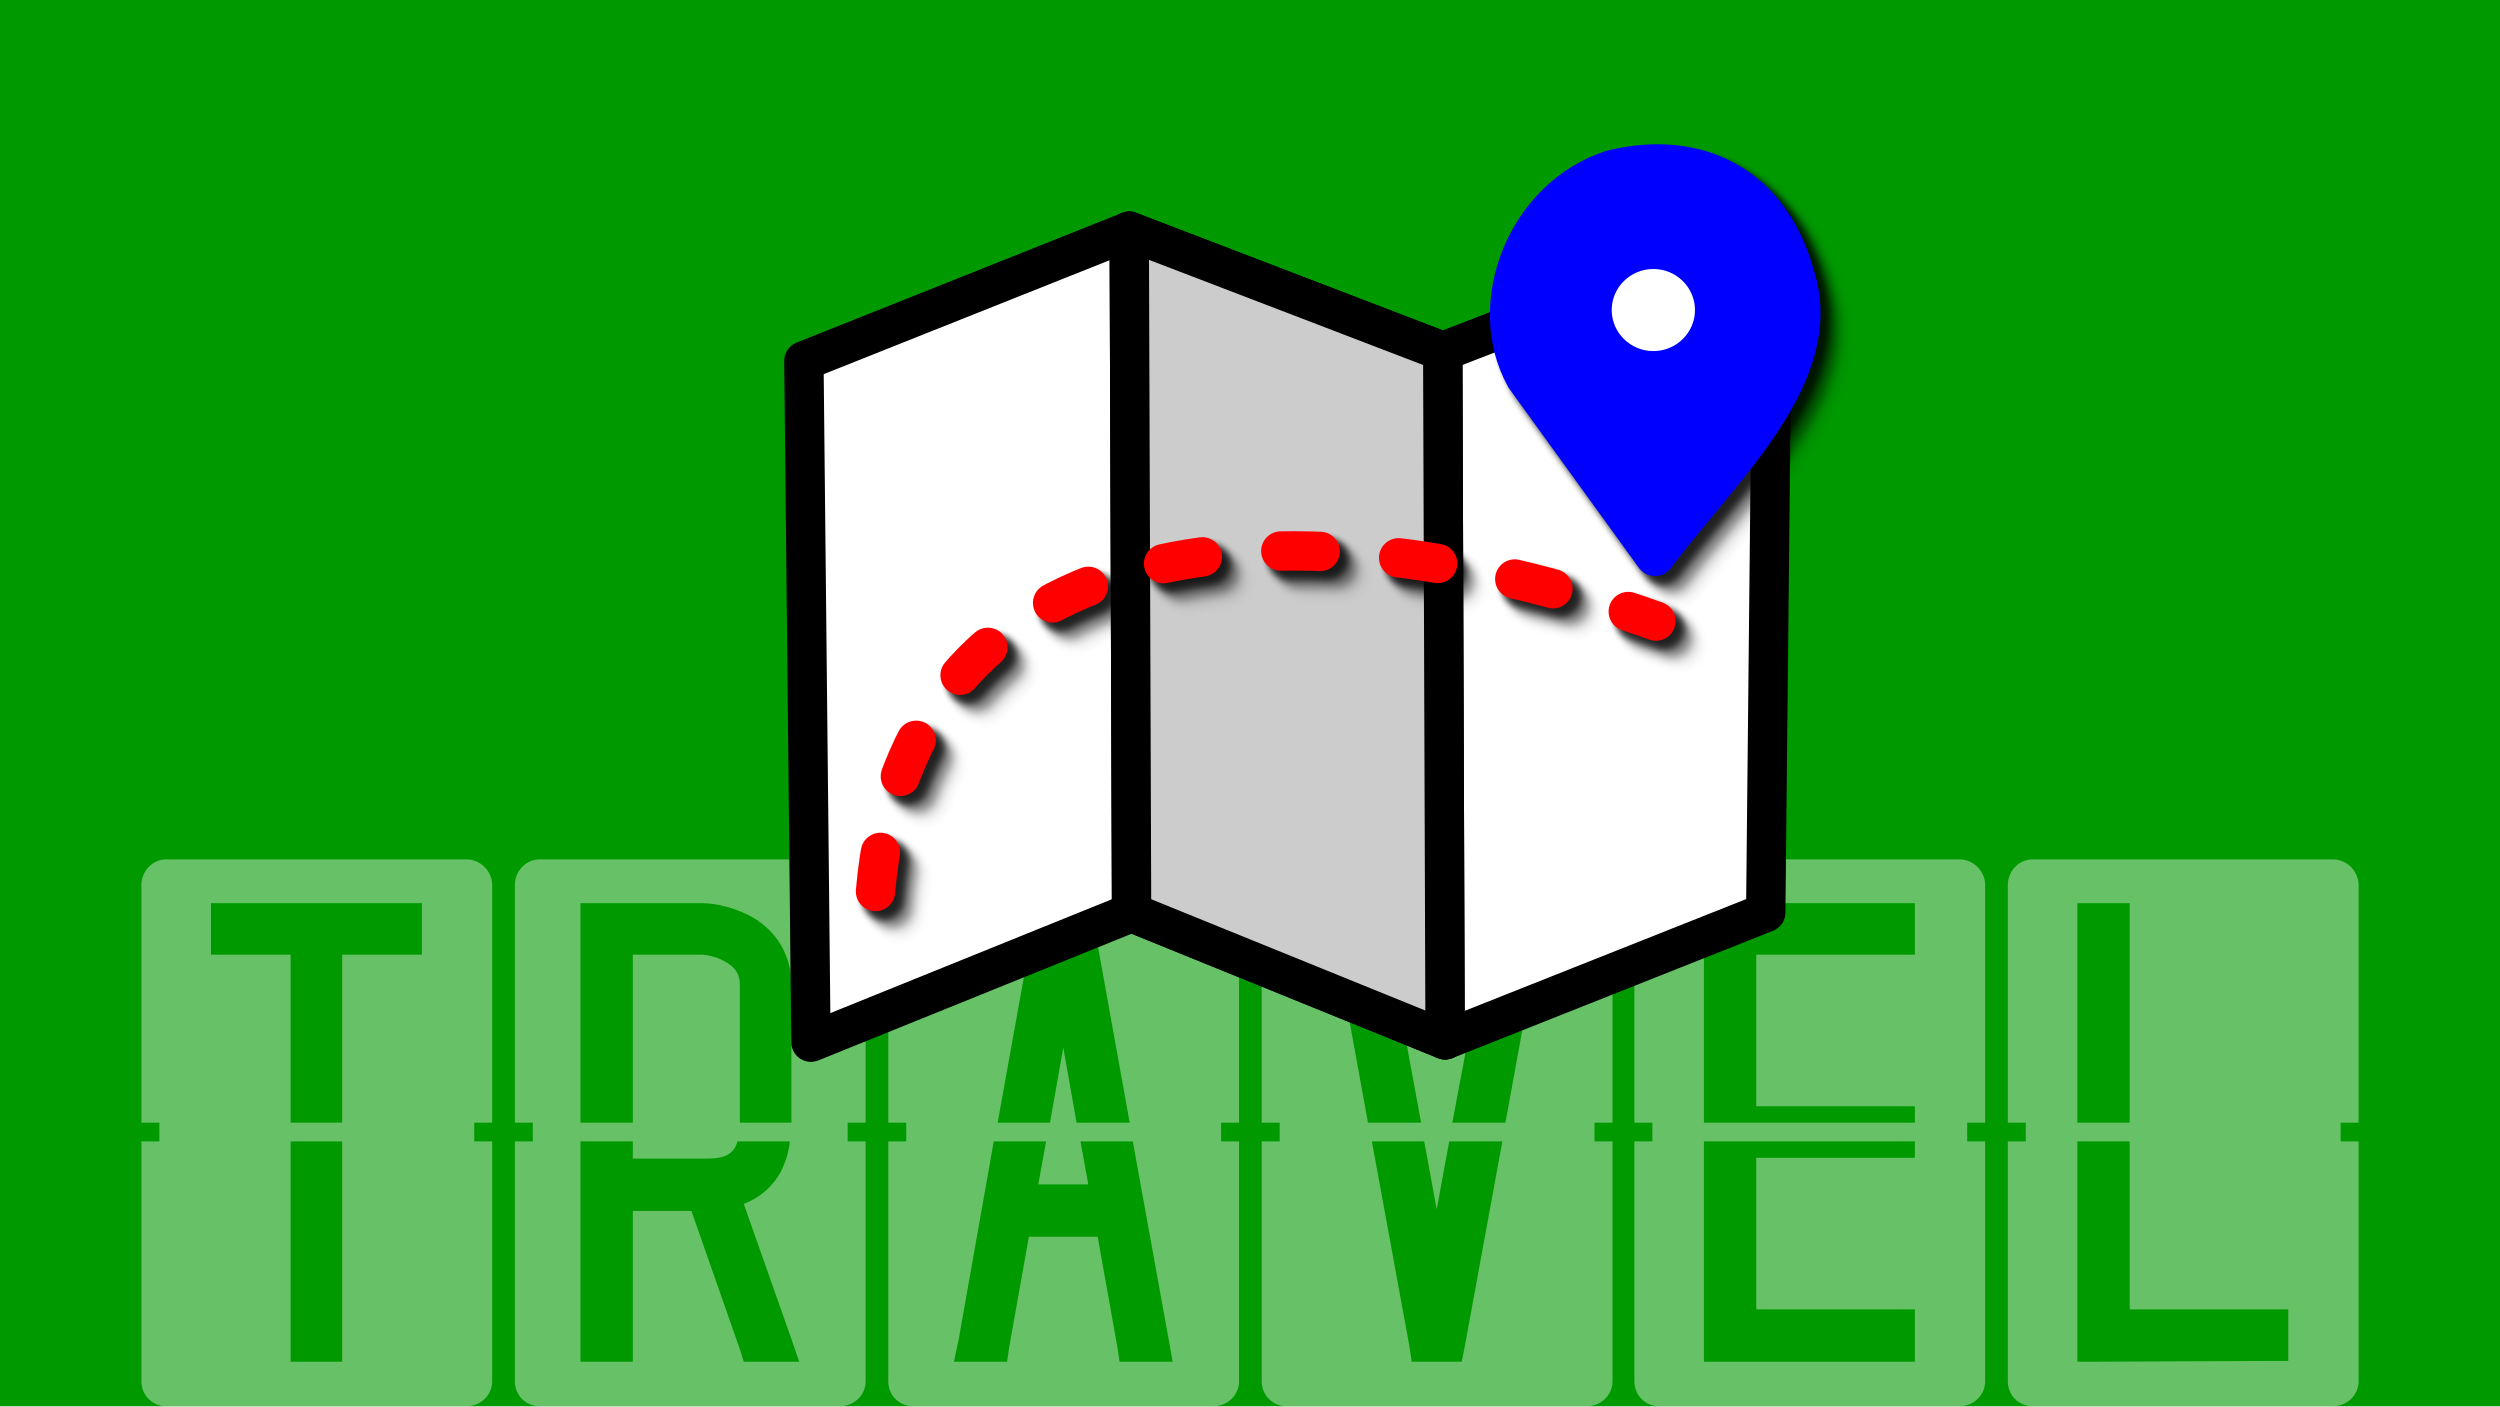
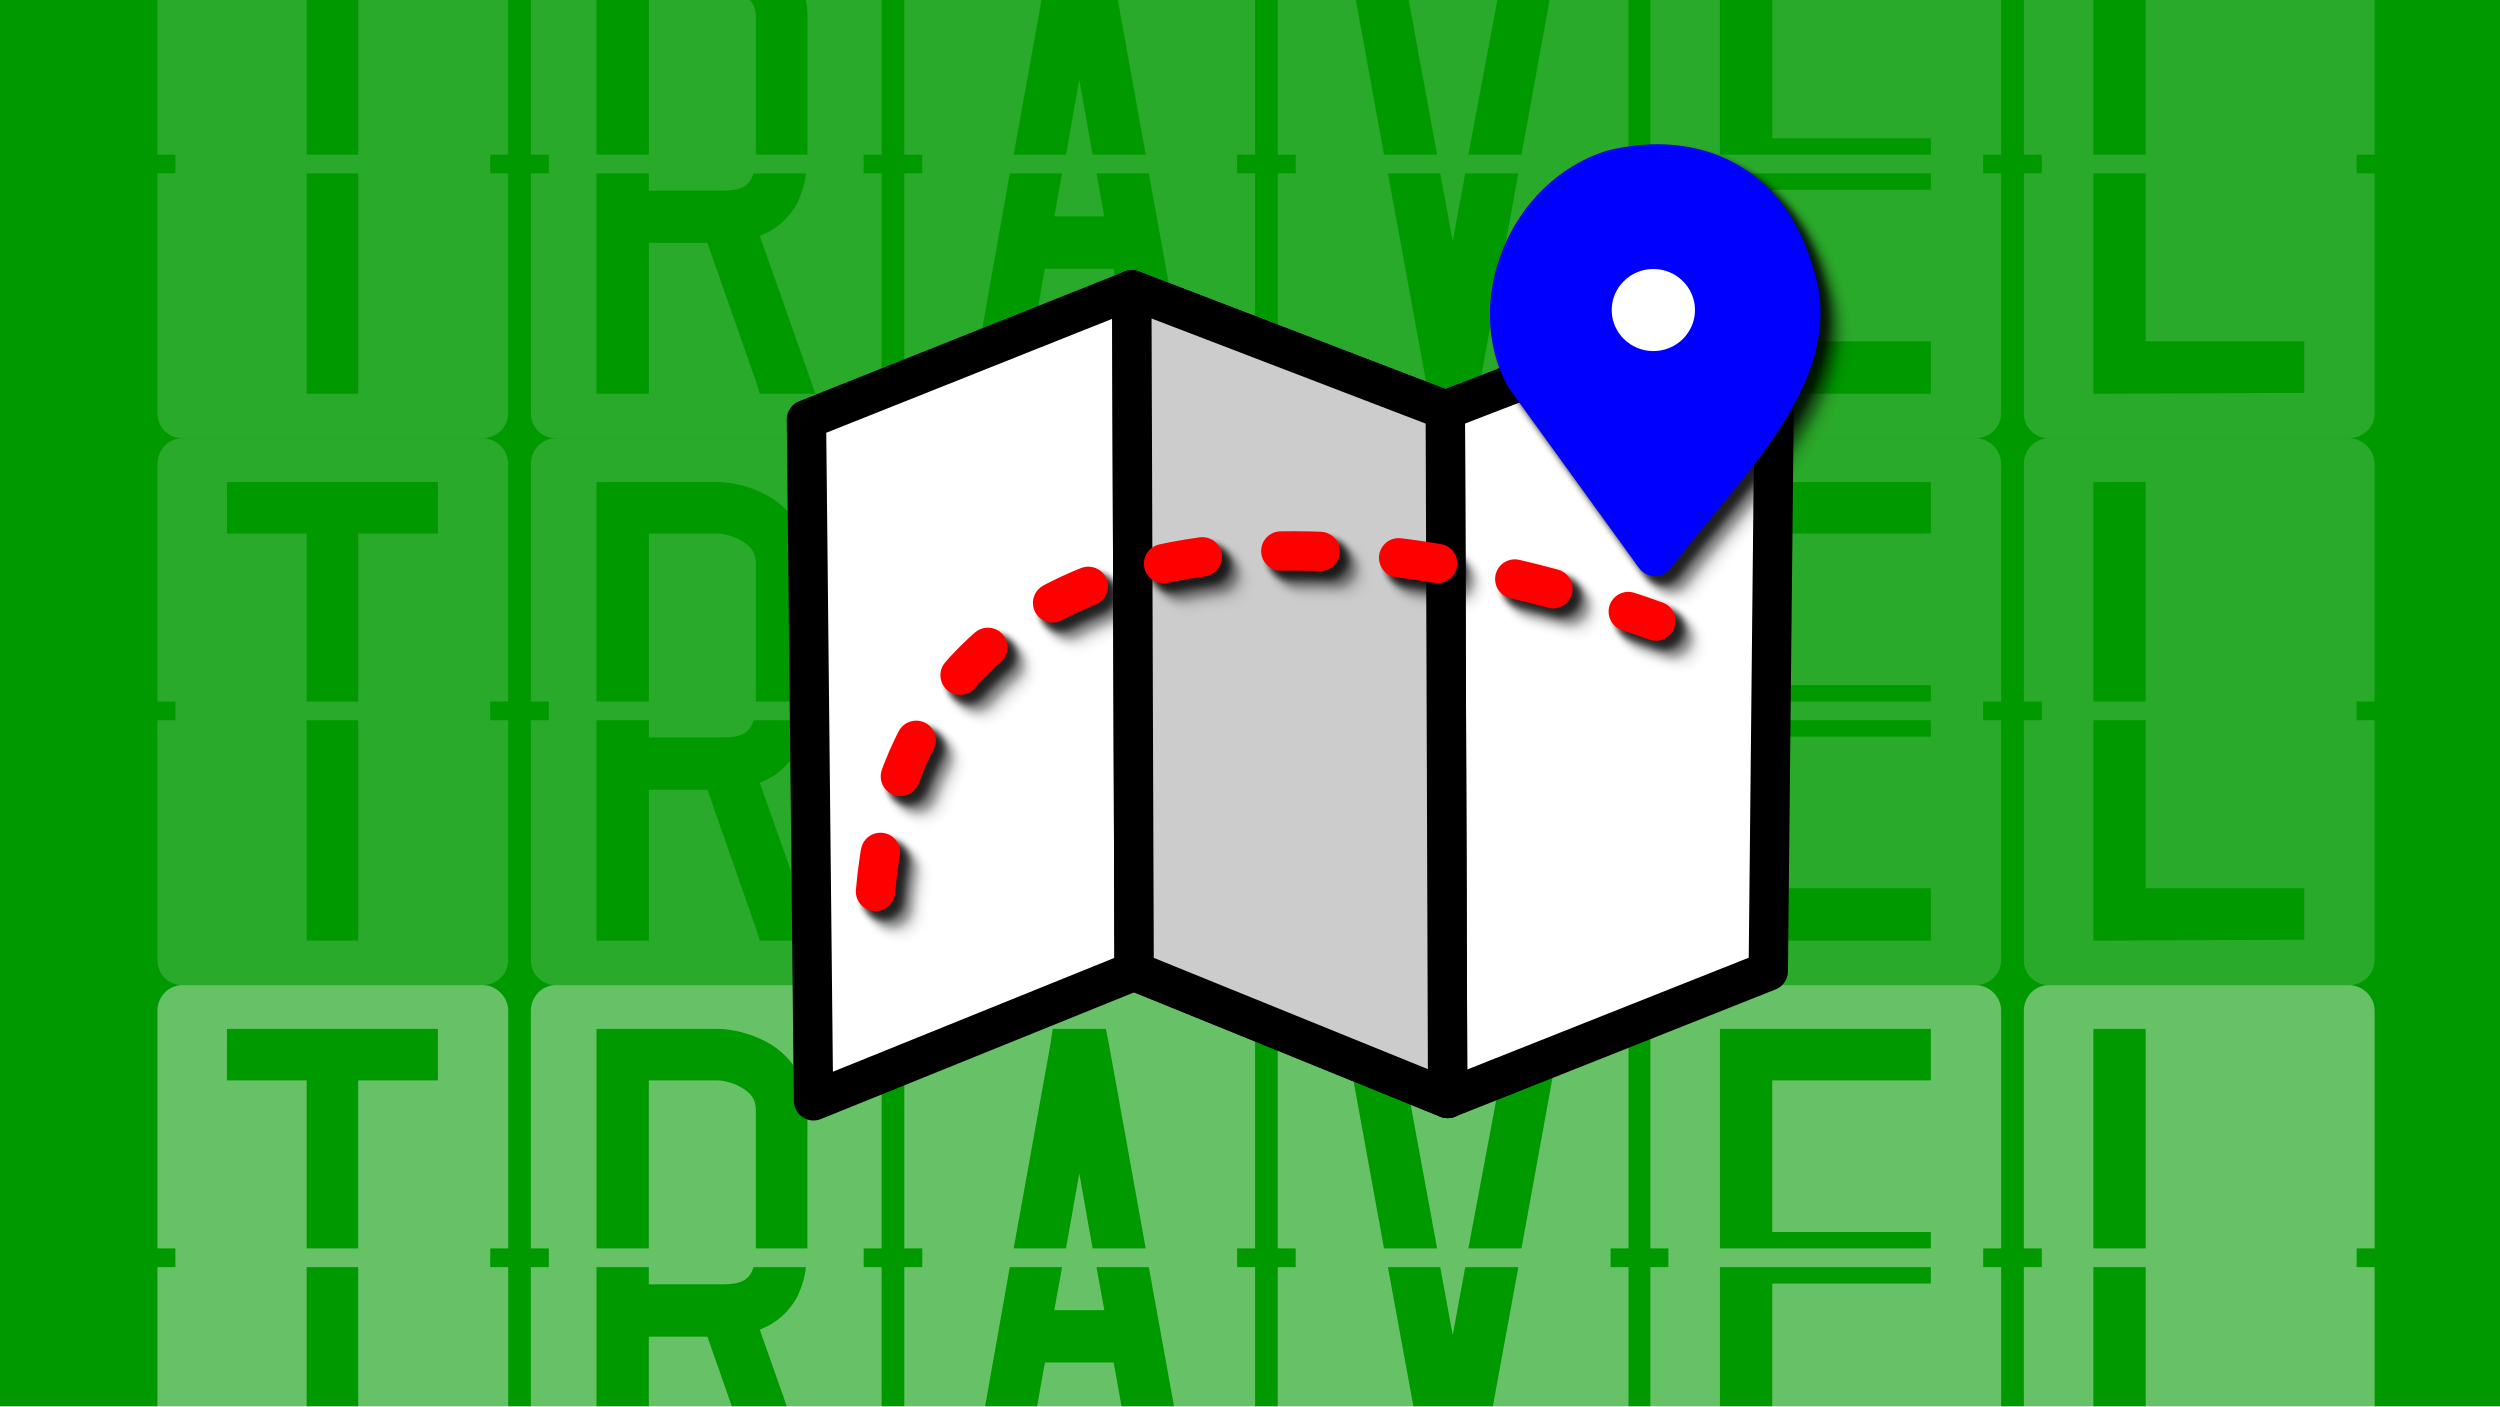
<svg xmlns="http://www.w3.org/2000/svg" width="1920" height="1080" viewBox="0 0 1920 1080" version="1.1" id="svg1" xml:space="preserve">
  <defs id="defs1">
    <filter style="color-interpolation-filters:sRGB" id="filter8" x="-0.061" y="-0.14" width="1.153" height="1.35">
      <feFlood result="flood" in="SourceGraphic" flood-opacity="0.498" flood-color="rgb(0,0,0)" id="feFlood7" />
      <feGaussianBlur result="blur" in="SourceGraphic" stdDeviation="3" id="feGaussianBlur7" />
      <feOffset result="offset" in="blur" dx="6" dy="6" id="feOffset7" />
      <feComposite result="comp1" operator="in" in="flood" in2="offset" id="feComposite7" />
      <feComposite result="fbSourceGraphic" operator="over" in="SourceGraphic" in2="comp1" id="feComposite8" />
      <feColorMatrix result="fbSourceGraphicAlpha" in="fbSourceGraphic" values="0 0 0 -1 0 0 0 0 -1 0 0 0 0 -1 0 0 0 0 1 0" id="feColorMatrix8" />
      <feFlood id="feFlood8" result="flood" in="fbSourceGraphic" flood-opacity="0.498" flood-color="rgb(0,0,0)" />
      <feGaussianBlur id="feGaussianBlur8" result="blur" in="fbSourceGraphic" stdDeviation="3" />
      <feOffset id="feOffset8" result="offset" in="blur" dx="6" dy="6" />
      <feComposite id="feComposite9" result="comp1" operator="in" in="flood" in2="offset" />
      <feComposite id="feComposite10" result="fbSourceGraphic" operator="over" in="fbSourceGraphic" in2="comp1" />
      <feColorMatrix result="fbSourceGraphicAlpha" in="fbSourceGraphic" values="0 0 0 -1 0 0 0 0 -1 0 0 0 0 -1 0 0 0 0 1 0" id="feColorMatrix10" />
      <feFlood id="feFlood10" result="flood" in="fbSourceGraphic" flood-opacity="0.498" flood-color="rgb(0,0,0)" />
      <feGaussianBlur id="feGaussianBlur10" result="blur" in="fbSourceGraphic" stdDeviation="3" />
      <feOffset id="feOffset10" result="offset" in="blur" dx="6" dy="6" />
      <feComposite id="feComposite11" result="comp1" operator="in" in="flood" in2="offset" />
      <feComposite id="feComposite12" result="comp2" operator="over" in="fbSourceGraphic" in2="comp1" />
    </filter>
    <filter style="color-interpolation-filters:sRGB" id="filter14" x="-0.166" y="-0.122" width="1.41" height="1.303">
      <feFlood result="flood" in="SourceGraphic" flood-opacity="0.498" flood-color="rgb(0,0,0)" id="feFlood12" />
      <feGaussianBlur result="blur" in="SourceGraphic" stdDeviation="3" id="feGaussianBlur12" />
      <feOffset result="offset" in="blur" dx="6" dy="6" id="feOffset12" />
      <feComposite result="comp1" operator="in" in="flood" in2="offset" id="feComposite13" />
      <feComposite result="fbSourceGraphic" operator="over" in="SourceGraphic" in2="comp1" id="feComposite14" />
      <feColorMatrix result="fbSourceGraphicAlpha" in="fbSourceGraphic" values="0 0 0 -1 0 0 0 0 -1 0 0 0 0 -1 0 0 0 0 1 0" id="feColorMatrix14" />
      <feFlood id="feFlood14" result="flood" in="fbSourceGraphic" flood-opacity="0.498" flood-color="rgb(0,0,0)" />
      <feGaussianBlur id="feGaussianBlur14" result="blur" in="fbSourceGraphic" stdDeviation="3" />
      <feOffset id="feOffset14" result="offset" in="blur" dx="6" dy="6" />
      <feComposite id="feComposite15" result="comp1" operator="in" in="flood" in2="offset" />
      <feComposite id="feComposite16" result="fbSourceGraphic" operator="over" in="fbSourceGraphic" in2="comp1" />
      <feColorMatrix result="fbSourceGraphicAlpha" in="fbSourceGraphic" values="0 0 0 -1 0 0 0 0 -1 0 0 0 0 -1 0 0 0 0 1 0" id="feColorMatrix16" />
      <feFlood id="feFlood16" result="flood" in="fbSourceGraphic" flood-opacity="0.498" flood-color="rgb(0,0,0)" />
      <feGaussianBlur id="feGaussianBlur16" result="blur" in="fbSourceGraphic" stdDeviation="3" />
      <feOffset id="feOffset16" result="offset" in="blur" dx="6" dy="6" />
      <feComposite id="feComposite17" result="comp1" operator="in" in="flood" in2="offset" />
      <feComposite id="feComposite18" result="comp2" operator="over" in="fbSourceGraphic" in2="comp1" />
    </filter>
  </defs>
  <g id="layer4" style="display:inline">
    <rect style="fill:#009900;fill-opacity:1;stroke:none;stroke-width:30.236;stroke-linecap:round;stroke-linejoin:round;stroke-dasharray:none" id="rect5" width="1920" height="1080" x="0" y="0" />
  </g>
  <g id="layer6" style="opacity:0.406" transform="translate(0,318.6003)">
-     <path d="m 378,543.6 v -182.4 c 0,-10.8 -9,-19.8 -19.8,-19.8 h -230.4 c -10.8,0 -19.2,9 -19.2,19.8 v 182.4 h 13.8 v 14.4 h -13.8 v 184.2 c 0,10.8 8.4,19.2 19.2,19.2 h 230.4 c 10.8,0 19.8,-8.4 19.8,-19.2 v -184.2 h -13.8 v -14.4 z m -115.2,183.6 h -39.6 v -169.2 h 39.6 z m 61.2,-337.8 v 25.2 h -61.2 v 129 h -39.6 v -129 h -61.2 v -39.6 h 162 z m 340.8,154.2 v -182.4 c 0,-10.8 -9,-19.8 -19.8,-19.8 h -230.4 c -10.8,0 -19.2,9 -19.2,19.8 v 182.4 h 13.8 v 14.4 h -13.8 v 184.2 c 0,10.8 8.4,19.2 19.2,19.2 h 230.4 c 10.8,0 19.8,-8.4 19.8,-19.2 v -184.2 h -13.8 v -14.4 z m -219,-154.2 v -14.4 h 93 c 10.8,0 27.6,3.6 42,12.6 17.4,11.4 27,29.4 27,49.8 v 104.4 c 0,0.6 0,1.2 0,1.8 h -39.6 c 0,-0.6 0,-1.2 0,-1.8 v -104.4 c 0,-7.2 -3,-12.6 -10.2,-16.8 -6.6,-4.2 -15,-6 -19.2,-6 h -52.8 v 129 h -40.2 z m 125.4,337.8 -3,-9.6 -37.2,-106.2 h -45 v 115.8 h -40.2 v -169.2 h 40.2 v 13.2 h 57 c 13.2,0 20.4,-3 23.4,-13.2 h 40.2 c -0.6,7.2 -3,15 -6.6,22.8 -6.6,12 -16.2,20.4 -28.8,25.2 l 36,102 6.6,19.2 z m 380.4,-183.6 v -182.4 c 0,-10.8 -9,-19.8 -19.8,-19.8 h -230.4 c -10.8,0 -19.2,9 -19.2,19.8 v 182.4 h 13.8 v 14.4 h -13.8 v 184.2 c 0,10.8 8.4,19.2 19.2,19.2 h 230.4 c 10.8,0 19.8,-8.4 19.8,-19.2 v -184.2 h -13.8 v -14.4 z m -157.2,-156.6 1.8,-12 h 40.8 l 2.4,12 28.2,156.6 h -40.8 l -10.2,-57.6 -10.2,57.6 h -40.2 z m 65.4,340.2 -1.8,-12 -15,-84 h -52.8 l -15,84 -1.8,12 h -40.8 l 3.6,-16.8 27,-152.4 h 40.2 l -6,33 h 38.4 l -6,-33 h 40.2 l 27.6,152.4 3,16.8 z m 378.6,-183.6 v -182.4 c 0,-10.8 -9,-19.8 -19.8,-19.8 H 988.201 c -10.8,0 -19.2,9 -19.2,19.8 v 182.4 h 13.8 v 14.4 h -13.8 v 184.2 c 0,10.8 8.4,19.2 19.2,19.2 h 230.4 c 10.8,0 19.8,-8.4 19.8,-19.2 v -184.2 h -13.8 v -14.4 z m -215.4,-151.8 -3.6,-16.8 h 40.8 l 2.4,12 28.8,156.6 h -40.8 z m 102,323.4 -2.4,12 h -38.4 l -1.8,-12 -28.8,-157.2 h 40.2 l 9.6,52.2 9.6,-52.2 h 40.8 z m 58.8,-323.4 -27.6,151.8 h -40.8 l 29.4,-156.6 1.8,-12 h 40.8 z m 340.8,151.8 v -182.4 c 0,-10.8 -9,-19.8 -19.8,-19.8 h -230.4 c -10.8,0 -19.2,9 -19.2,19.8 v 182.4 h 13.8 v 14.4 h -13.8 v 184.2 c 0,10.8 8.4,19.2 19.2,19.2 h 230.4 c 10.8,0 19.8,-8.4 19.8,-19.2 v -184.2 h -13.8 v -14.4 z m -54,27 h -121.8 v 116.4 h 121.8 v 40.2 h -162 v -169.2 h 162 z m 0,-156 h -121.8 v 116.4 h 121.8 v 12.6 h -162 v -168.6 h 162 z m 340.8,129 v -182.4 c 0,-10.8 -9,-19.8 -19.8,-19.8 h -230.4 c -10.8,0 -19.2,9 -19.2,19.8 v 182.4 h 13.8 v 14.4 h -13.8 v 184.2 c 0,10.8 8.4,19.2 19.2,19.2 h 230.4 c 10.8,0 19.8,-8.4 19.8,-19.2 v -184.2 h -13.8 v -14.4 z m -216,-168.6 h 40.2 v 168.6 h -40.2 z m 162,351.6 h -14.4 l -133.2,0.6 h -14.4 v -169.2 h 40.2 v 129 h 121.8 z" id="text6" style="font-size:600px;font-family:Skyfont;-inkscape-font-specification:Skyfont;fill:#ffffff;stroke-width:30.236;stroke-linecap:round;stroke-linejoin:round;stroke-dasharray:30.236, 60.472" aria-label="TRAVEL" />
+     <path d="m 390.301,640.163 v -182.4 c 0,-10.8 -9,-19.8 -19.8,-19.8 h -230.4 c -10.8,0 -19.2,9 -19.2,19.8 v 182.4 h 13.8 v 14.4 h -13.8 v 184.2 c 0,10.8 8.4,19.2 19.2,19.2 h 230.4 c 10.8,0 19.8,-8.4 19.8,-19.2 v -184.2 h -13.8 v -14.4 z m -115.2,183.6 h -39.6 v -169.2 h 39.6 z m 61.2,-337.8 v 25.2 h -61.2 v 129 h -39.6 v -129 h -61.2 v -39.6 h 162 z m 340.8,154.2 v -182.4 c 0,-10.8 -9,-19.8 -19.8,-19.8 h -230.4 c -10.8,0 -19.2,9 -19.2,19.8 v 182.4 h 13.8 v 14.4 h -13.8 v 184.2 c 0,10.8 8.4,19.2 19.2,19.2 h 230.4 c 10.8,0 19.8,-8.4 19.8,-19.2 v -184.2 h -13.8 v -14.4 z m -219,-154.2 v -14.4 h 93 c 10.8,0 27.6,3.6 42,12.6 17.4,11.4 27,29.4 27,49.8 v 104.4 c 0,0.6 0,1.2 0,1.8 h -39.6 c 0,-0.6 0,-1.2 0,-1.8 v -104.4 c 0,-7.2 -3,-12.6 -10.2,-16.8 -6.6,-4.2 -15,-6 -19.2,-6 h -52.8 v 129 h -40.2 z m 125.4,337.8 -3,-9.6 -37.2,-106.2 h -45 v 115.8 h -40.2 v -169.2 h 40.2 v 13.2 h 57 c 13.2,0 20.4,-3 23.4,-13.2 h 40.2 c -0.6,7.2 -3,15 -6.6,22.8 -6.6,12 -16.2,20.4 -28.8,25.2 l 36,102 6.6,19.2 z m 380.4,-183.6 v -182.4 c 0,-10.8 -9,-19.8 -19.8,-19.8 h -230.4 c -10.8,0 -19.2,9 -19.2,19.8 v 182.4 h 13.8 v 14.4 h -13.8 v 184.2 c 0,10.8 8.4,19.2 19.2,19.2 h 230.4 c 10.8,0 19.8,-8.4 19.8,-19.2 v -184.2 h -13.8 v -14.4 z m -157.2,-156.6 1.8,-12 h 40.8 l 2.4,12 28.2,156.6 h -40.8 l -10.2,-57.6 -10.2,57.6 h -40.2 z m 65.4,340.2 -1.8,-12 -15,-84 h -52.8 l -15,84 -1.8,12 h -40.8 l 3.6,-16.8 27,-152.4 h 40.2 l -6,33 h 38.4 l -6,-33 h 40.2 l 27.6,152.4 3,16.8 z m 378.6,-183.6 v -182.4 c 0,-10.8 -9,-19.8 -19.8,-19.8 h -230.4 c -10.8,0 -19.2,9 -19.2,19.8 v 182.4 h 13.8 v 14.4 h -13.8 v 184.2 c 0,10.8 8.4,19.2 19.2,19.2 h 230.4 c 10.8,0 19.8,-8.4 19.8,-19.2 v -184.2 h -13.8 v -14.4 z m -215.4,-151.8 -3.6,-16.8 h 40.8 l 2.4,12 28.8,156.6 h -40.8 z m 102,323.4 -2.4,12 h -38.4 l -1.8,-12 -28.8,-157.2 h 40.2 l 9.6,52.2 9.6,-52.2 h 40.8 z m 58.8,-323.4 -27.6,151.8 h -40.8 l 29.4,-156.6 1.8,-12 h 40.8 z m 340.8,151.8 v -182.4 c 0,-10.8 -9,-19.8 -19.8,-19.8 h -230.4 c -10.8,0 -19.2,9 -19.2,19.8 v 182.4 h 13.8 v 14.4 h -13.8 v 184.2 c 0,10.8 8.4,19.2 19.2,19.2 h 230.4 c 10.8,0 19.8,-8.4 19.8,-19.2 v -184.2 h -13.8 v -14.4 z m -54,27 h -121.8 v 116.4 h 121.8 v 40.2 h -162 v -169.2 h 162 z m 0,-156 h -121.8 v 116.4 h 121.8 v 12.6 h -162 v -168.6 h 162 z m 340.8,129 v -182.4 c 0,-10.8 -9,-19.8 -19.8,-19.8 h -230.4 c -10.8,0 -19.2,9 -19.2,19.8 v 182.4 h 13.8 v 14.4 h -13.8 v 184.2 c 0,10.8 8.4,19.2 19.2,19.2 h 230.4 c 10.8,0 19.8,-8.4 19.8,-19.2 v -184.2 h -13.8 v -14.4 z m -216,-168.6 h 40.2 v 168.6 h -40.2 z m 162,351.6 h -14.4 l -133.2,0.6 h -14.4 v -169.2 h 40.2 v 129 h 121.8 z" id="text6" style="font-size:600px;font-family:Skyfont;-inkscape-font-specification:Skyfont;fill:#ffffff;stroke-width:30.236;stroke-linecap:round;stroke-linejoin:round;stroke-dasharray:30.236, 60.472" aria-label="TRAVEL" />
+     <path d="M 390.301,220.163 V 37.763 c 0,-10.8 -9,-19.8 -19.8,-19.8 h -230.4 c -10.8,0 -19.2,9 -19.2,19.8 V 220.163 h 13.8 v 14.4 h -13.8 v 184.2 c 0,10.8 8.4,19.2 19.2,19.2 h 230.4 c 10.8,0 19.8,-8.4 19.8,-19.2 v -184.2 h -13.8 v -14.4 z m -115.2,183.6 h -39.6 v -169.2 h 39.6 z m 61.2,-337.8 v 25.2 h -61.2 V 220.163 h -39.6 V 91.163 h -61.2 v -39.6 h 162 z M 677.102,220.163 V 37.763 c 0,-10.8 -9,-19.8 -19.8,-19.8 h -230.4 c -10.8,0 -19.2,9 -19.2,19.8 V 220.163 h 13.8 v 14.4 h -13.8 v 184.2 c 0,10.8 8.4,19.2 19.2,19.2 h 230.4 c 10.8,0 19.8,-8.4 19.8,-19.2 v -184.2 h -13.8 v -14.4 z m -219,-154.2 v -14.4 h 93 c 10.8,0 27.6,3.6 42,12.6 17.4,11.4 27,29.4 27,49.8 v 104.4 c 0,0.6 0,1.2 0,1.8 h -39.6 c 0,-0.6 0,-1.2 0,-1.8 v -104.4 c 0,-7.2 -3,-12.6 -10.2,-16.8 -6.6,-4.2 -15,-6 -19.2,-6 h -52.8 V 220.163 h -40.2 z m 125.4,337.8 -3,-9.6 -37.2,-106.2 h -45 v 115.8 h -40.2 v -169.2 h 40.2 v 13.2 h 57 c 13.2,0 20.4,-3 23.4,-13.2 h 40.2 c -0.6,7.2 -3,15 -6.6,22.8 -6.6,12 -16.2,20.4 -28.8,25.2 l 36,102 6.6,19.2 z m 380.4,-183.6 V 37.763 c 0,-10.8 -9,-19.8 -19.8,-19.8 h -230.4 c -10.8,0 -19.2,9 -19.2,19.8 V 220.163 h 13.8 v 14.4 h -13.8 v 184.2 c 0,10.8 8.4,19.2 19.2,19.2 h 230.4 c 10.8,0 19.8,-8.4 19.8,-19.2 v -184.2 h -13.8 v -14.4 z m -157.2,-156.6 1.8,-12 h 40.8 l 2.4,12 28.2,156.6 h -40.8 l -10.2,-57.6 -10.2,57.6 h -40.2 z m 65.4,340.2 -1.8,-12 -15,-84 h -52.8 l -15,84 -1.8,12 h -40.8 l 3.6,-16.8 27,-152.4 h 40.2 l -6,33 h 38.4 l -6,-33 h 40.2 l 27.6,152.4 3,16.8 z m 378.6,-183.6 V 37.763 c 0,-10.8 -9,-19.8 -19.8,-19.8 h -230.4 c -10.8,0 -19.2,9 -19.2,19.8 V 220.163 h 13.8 v 14.4 h -13.8 v 184.2 c 0,10.8 8.4,19.2 19.2,19.2 h 230.4 c 10.8,0 19.8,-8.4 19.8,-19.2 v -184.2 h -13.8 v -14.4 z m -215.4,-151.8 -3.6,-16.8 h 40.8 l 2.4,12 28.8,156.6 h -40.8 z m 102,323.4 -2.4,12 h -38.4 l -1.8,-12 -28.8,-157.2 h 40.2 l 9.6,52.2 9.6,-52.2 h 40.8 z m 58.8,-323.4 -27.6,151.8 h -40.8 l 29.4,-156.6 1.8,-12 h 40.8 z M 1536.902,220.163 V 37.763 c 0,-10.8 -9,-19.8 -19.8,-19.8 h -230.4 c -10.8,0 -19.2,9 -19.2,19.8 V 220.163 h 13.8 v 14.4 h -13.8 v 184.2 c 0,10.8 8.4,19.2 19.2,19.2 h 230.4 c 10.8,0 19.8,-8.4 19.8,-19.2 v -184.2 h -13.8 v -14.4 z m -54,27 h -121.8 v 116.4 h 121.8 v 40.2 H 1320.902 v -169.2 h 162 z m 0,-156 h -121.8 V 207.563 h 121.8 v 12.6 H 1320.902 V 51.563 h 162 z M 1823.702,220.163 V 37.763 c 0,-10.8 -9,-19.8 -19.8,-19.8 h -230.4 c -10.8,0 -19.2,9 -19.2,19.8 V 220.163 h 13.8 v 14.4 h -13.8 v 184.2 c 0,10.8 8.4,19.2 19.2,19.2 h 230.4 c 10.8,0 19.8,-8.4 19.8,-19.2 v -184.2 h -13.8 v -14.4 z m -216,-168.6 h 40.2 V 220.163 h -40.2 z m 162,351.6 h -14.4 l -133.2,0.6 h -14.4 v -169.2 h 40.2 v 129 h 121.8 z" id="text6-5" style="font-size:600px;font-family:Skyfont;-inkscape-font-specification:Skyfont;opacity:0.406;fill:#ffffff;stroke-width:30.236;stroke-linecap:round;stroke-linejoin:round;stroke-dasharray:30.236, 60.472" aria-label="TRAVEL" />
+     <path d="m 390.301,-199.837 v -182.4 c 0,-10.8 -9,-19.8 -19.8,-19.8 h -230.4 c -10.8,0 -19.2,9 -19.2,19.8 v 182.4 h 13.8 v 14.4 h -13.8 V -1.237 c 0,10.8 8.4,19.2 19.2,19.2 h 230.4 c 10.8,0 19.8,-8.4 19.8,-19.2 V -185.437 h -13.8 v -14.4 z m -115.2,183.6 h -39.6 V -185.437 h 39.6 z m 61.2,-337.8 v 25.2 h -61.2 v 129 h -39.6 v -129 h -61.2 v -39.6 h 162 z m 340.8,154.2 v -182.4 c 0,-10.8 -9,-19.8 -19.8,-19.8 h -230.4 c -10.8,0 -19.2,9 -19.2,19.8 v 182.4 h 13.8 v 14.4 h -13.8 V -1.237 c 0,10.8 8.4,19.2 19.2,19.2 h 230.4 c 10.8,0 19.8,-8.4 19.8,-19.2 V -185.437 h -13.8 v -14.4 z m -219,-154.2 v -14.4 h 93 c 10.8,0 27.6,3.6 42,12.6 17.4,11.4 27,29.4 27,49.8 v 104.4 c 0,0.6 0,1.2 0,1.8 h -39.6 c 0,-0.6 0,-1.2 0,-1.8 v -104.4 c 0,-7.2 -3,-12.6 -10.2,-16.8 -6.6,-4.2 -15,-6 -19.2,-6 h -52.8 v 129 h -40.2 z m 125.4,337.8 -3,-9.6 -37.2,-106.2 h -45 v 115.8 h -40.2 V -185.437 h 40.2 v 13.2 h 57 c 13.2,0 20.4,-3 23.4,-13.2 h 40.2 c -0.6,7.2 -3,15 -6.6,22.8 -6.6,12 -16.2,20.4 -28.8,25.2 l 36,102 6.6,19.2 z m 380.4,-183.6 v -182.4 c 0,-10.8 -9,-19.8 -19.8,-19.8 h -230.4 c -10.8,0 -19.2,9 -19.2,19.8 v 182.4 h 13.8 v 14.4 h -13.8 V -1.237 c 0,10.8 8.4,19.2 19.2,19.2 h 230.4 c 10.8,0 19.8,-8.4 19.8,-19.2 V -185.437 h -13.8 v -14.4 z m -157.2,-156.6 1.8,-12 h 40.8 l 2.4,12 28.2,156.6 h -40.8 l -10.2,-57.6 -10.2,57.6 h -40.2 z m 65.4,340.2 -1.8,-12 -15,-84 h -52.8 l -15,84 -1.8,12 h -40.8 l 3.6,-16.8 27,-152.4 h 40.2 l -6,33 h 38.4 l -6,-33 h 40.2 l 27.6,152.4 3,16.8 z M 1250.702,-199.837 v -182.4 c 0,-10.8 -9,-19.8 -19.8,-19.8 h -230.4 c -10.8,0 -19.2,9 -19.2,19.8 v 182.4 h 13.8 v 14.4 h -13.8 V -1.237 c 0,10.8 8.4,19.2 19.2,19.2 h 230.4 c 10.8,0 19.8,-8.4 19.8,-19.2 V -185.437 h -13.8 v -14.4 z m -215.4,-151.8 -3.6,-16.8 h 40.8 l 2.4,12 28.8,156.6 h -40.8 z m 102,323.4 -2.4,12 h -38.4 l -1.8,-12 -28.8,-157.2 h 40.2 l 9.6,52.2 9.6,-52.2 h 40.8 z m 58.8,-323.4 -27.6,151.8 h -40.8 l 29.4,-156.6 1.8,-12 h 40.8 z m 340.8,151.8 v -182.4 c 0,-10.8 -9,-19.8 -19.8,-19.8 h -230.4 c -10.8,0 -19.2,9 -19.2,19.8 v 182.4 h 13.8 v 14.4 h -13.8 V -1.237 c 0,10.8 8.4,19.2 19.2,19.2 h 230.4 c 10.8,0 19.8,-8.4 19.8,-19.2 V -185.437 h -13.8 v -14.4 z m -54,27 H 1361.102 v 116.4 h 121.8 v 40.2 h -162 V -185.437 h 162 z m 0,-156 H 1361.102 v 116.4 h 121.8 v 12.6 h -162 v -168.6 h 162 z m 340.8,129 v -182.4 c 0,-10.8 -9,-19.8 -19.8,-19.8 h -230.4 c -10.8,0 -19.2,9 -19.2,19.8 v 182.4 h 13.8 v 14.4 h -13.8 V -1.237 c 0,10.8 8.4,19.2 19.2,19.2 h 230.4 c 10.8,0 19.8,-8.4 19.8,-19.2 V -185.437 h -13.8 v -14.4 z m -216,-168.6 h 40.2 v 168.6 h -40.2 z m 162,351.6 h -14.4 l -133.2,0.6 h -14.4 V -185.437 h 40.2 v 129 h 121.8 z" id="text6-7" style="font-size:600px;font-family:Skyfont;-inkscape-font-specification:Skyfont;opacity:0.406;fill:#ffffff;stroke-width:30.236;stroke-linecap:round;stroke-linejoin:round;stroke-dasharray:30.236, 60.472" aria-label="TRAVEL" />
  </g>
-   <g id="layer2" style="display:inline" transform="translate(0,-48.74903)">
+   <g id="layer2" style="display:inline" transform="translate(1.96155,-3.72274)">
    <path style="fill:#ffffff;fill-opacity:1;stroke:#000000;stroke-width:30.236;stroke-linecap:round;stroke-linejoin:round;stroke-dasharray:none" d="m 617.386,325.893 249.851,-99.578 240.799,92.336 253.472,-97.768 -5.431,528.671 -246.23,97.768 -240.799,-97.768 -246.23,99.578 z" id="path1" />
    <path style="fill:none;fill-opacity:1;stroke:#000000;stroke-width:30.236;stroke-linecap:round;stroke-linejoin:round;stroke-dasharray:none" d="m 867.237,226.314 1.811,523.239" id="path2" />
    <path style="fill:#aaaaaa;fill-opacity:1;stroke:#000000;stroke-width:30.236;stroke-linecap:round;stroke-linejoin:round;stroke-dasharray:none" d="m 1108.036,318.651 1.81,528.671" id="path3" />
    <path style="fill:#cccccc;fill-opacity:1;stroke:#000000;stroke-width:30.236;stroke-linecap:round;stroke-linejoin:round;stroke-dasharray:none;stroke-dashoffset:0;stroke-opacity:1" d="m 867.237,226.314 240.799,92.336 1.81,528.671 -240.799,-97.768 z" id="path7" />
  </g>
  <g id="layer3" style="display:inline">
    <path style="fill:#0000ff;fill-opacity:1;stroke:#0000ff;stroke-width:30.236;stroke-linecap:round;stroke-linejoin:round;stroke-dasharray:none;stroke-opacity:1;filter:url(#filter14)" d="M 1270.982,427.282 1171.404,289.683 c -31.263,-56.107 0.949,-138.456 66.866,-159.435 64.66,-15.719 121.058,11.21 140.438,82.036 23.685,75.513 -55.16,145.508 -107.726,214.999 z" id="path4" />
    <ellipse style="fill:#ffffff;fill-opacity:1;stroke:#0000ff;stroke-width:30.236;stroke-linecap:round;stroke-linejoin:round;stroke-dasharray:none;stroke-opacity:1" id="path5" cx="1269.771" cy="238.11" rx="47.073" ry="46.621" />
  </g>
  <g id="layer5" style="display:inline">
    <path style="fill:none;fill-opacity:1;stroke:#ff0000;stroke-width:30.236;stroke-linecap:round;stroke-linejoin:round;stroke-dasharray:30.236, 60.472;stroke-dashoffset:0;stroke-opacity:1;filter:url(#filter8)" d="M 672.399,684.629 C 695.66,412.283 974.385,370.805 1271.732,476.98" id="path6" />
  </g>
</svg>
